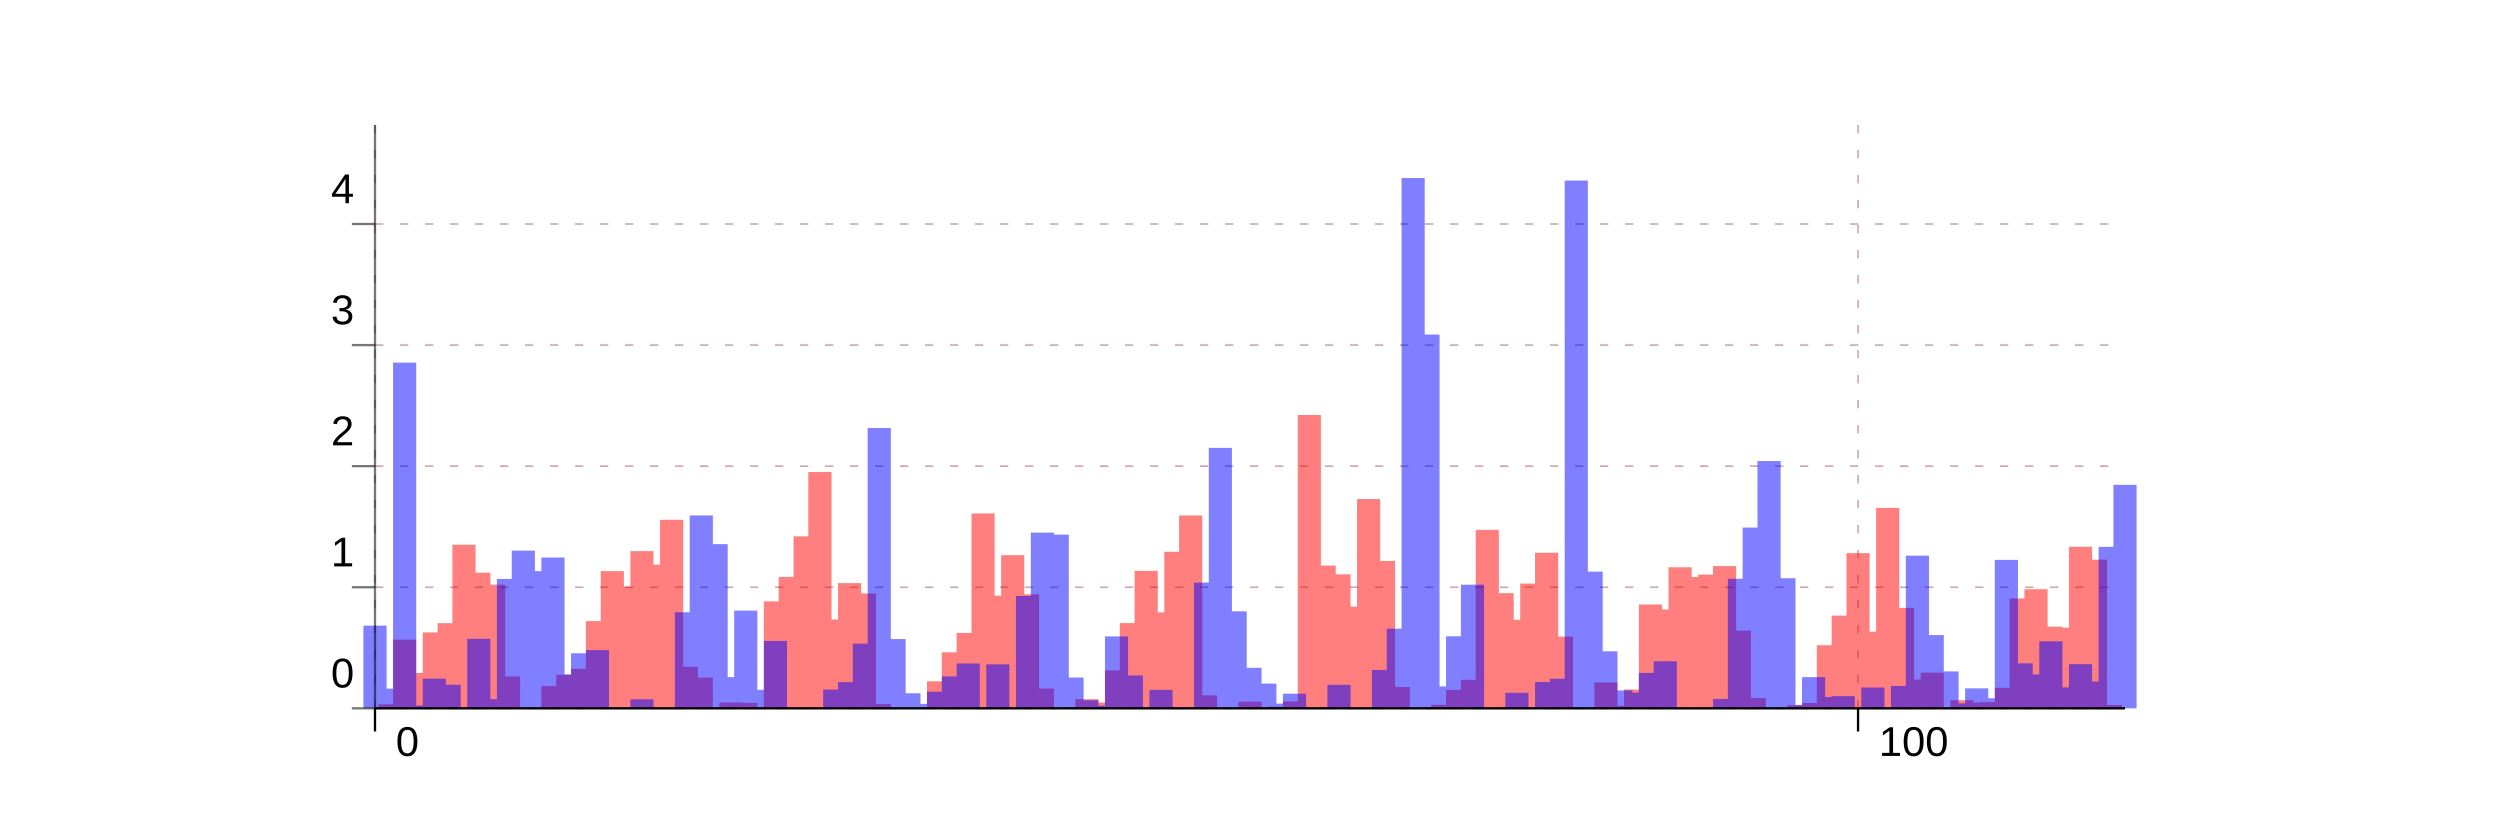
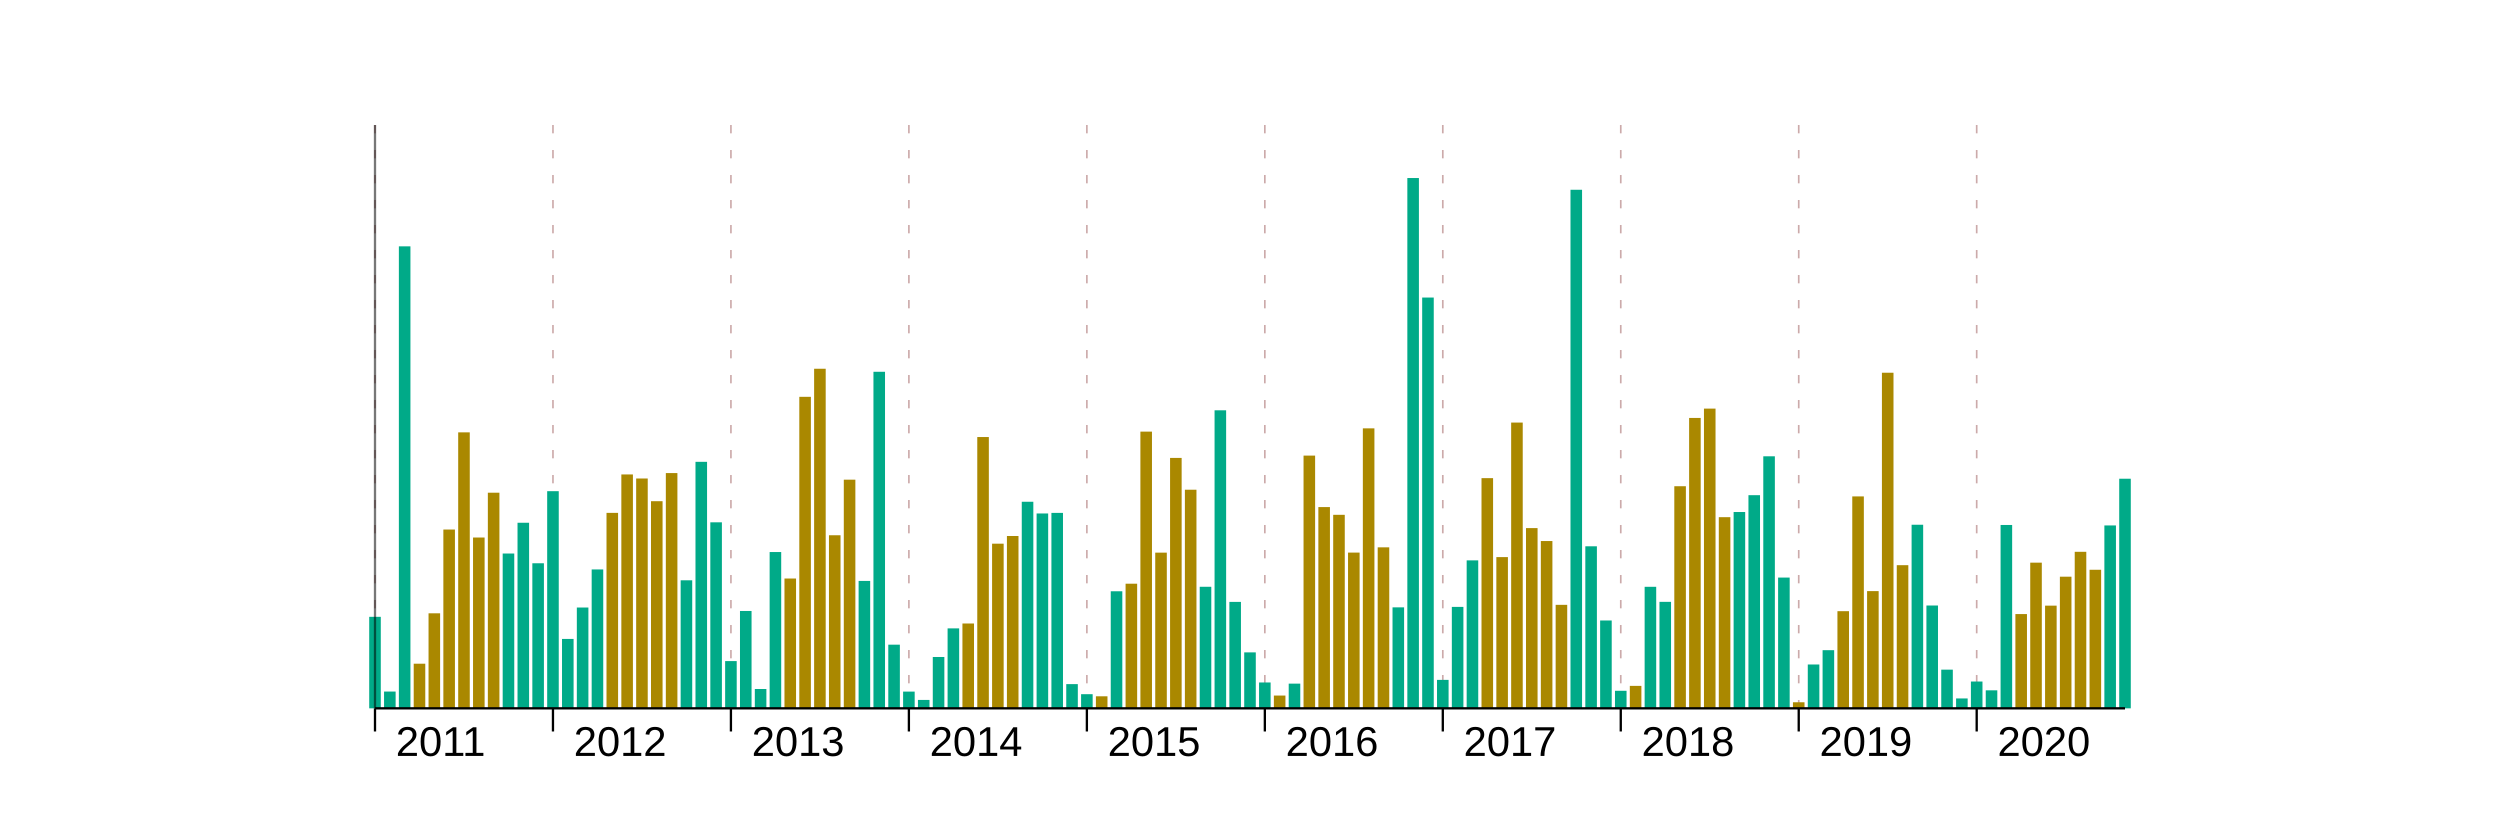
<svg xmlns="http://www.w3.org/2000/svg" version="1.1" viewBox="0 0 1080.0 360.0">
  <g>
    <g stroke-dasharray="3.6 7.2" stroke-width="0.72" stroke="#caa">
      <line x1="162.00" x2="162.00" y1="306.00" y2="54.00" />
-       <line x1="802.68" x2="802.68" y1="306.00" y2="54.00" />
-       <line x1="162.00" x2="918.00" y1="306.00" y2="306.00" />
-       <line x1="162.00" x2="918.00" y1="253.69" y2="253.69" />
-       <line x1="162.00" x2="918.00" y1="201.38" y2="201.38" />
-       <line x1="162.00" x2="918.00" y1="149.08" y2="149.08" />
-       <line x1="162.00" x2="918.00" y1="96.77" y2="96.77" />
-     </g>
-     <g fill="none" opacity="0.5" stroke-width="10" stroke="red">
+       <line x1="238.88" x2="238.88" y1="306.00" y2="54.00" />
+       <line x1="315.76" x2="315.76" y1="306.00" y2="54.00" />
+       <line x1="392.64" x2="392.64" y1="306.00" y2="54.00" />
+       <line x1="469.53" x2="469.53" y1="306.00" y2="54.00" />
+       <line x1="546.41" x2="546.41" y1="306.00" y2="54.00" />
+       <line x1="623.29" x2="623.29" y1="306.00" y2="54.00" />
+       <line x1="700.17" x2="700.17" y1="306.00" y2="54.00" />
+       <line x1="777.05" x2="777.05" y1="306.00" y2="54.00" />
+       <line x1="853.93" x2="853.93" y1="306.00" y2="54.00" />
+     </g>
+     <g fill="none" stroke-width="5" stroke="#aa8800">
      <line x1="162.00" x2="162.00" y1="306.00" y2="306.00" />
-       <line x1="168.41" x2="168.41" y1="304.25" y2="306.00" />
-       <line x1="174.81" x2="174.81" y1="276.33" y2="306.00" />
-       <line x1="181.22" x2="181.22" y1="290.71" y2="306.00" />
-       <line x1="187.63" x2="187.63" y1="273.19" y2="306.00" />
-       <line x1="194.03" x2="194.03" y1="269.20" y2="306.00" />
-       <line x1="200.44" x2="200.44" y1="235.33" y2="306.00" />
-       <line x1="206.85" x2="206.85" y1="247.41" y2="306.00" />
-       <line x1="213.25" x2="213.25" y1="252.57" y2="306.00" />
-       <line x1="219.66" x2="219.66" y1="292.25" y2="306.00" />
-       <line x1="226.07" x2="226.07" y1="305.79" y2="306.00" />
+       <line x1="168.41" x2="168.41" y1="306.00" y2="306.00" />
+       <line x1="174.81" x2="174.81" y1="306.00" y2="306.00" />
+       <line x1="181.22" x2="181.22" y1="286.72" y2="306.00" />
+       <line x1="187.63" x2="187.63" y1="264.95" y2="306.00" />
+       <line x1="194.03" x2="194.03" y1="228.76" y2="306.00" />
+       <line x1="200.44" x2="200.44" y1="186.78" y2="306.00" />
+       <line x1="206.85" x2="206.85" y1="232.21" y2="306.00" />
+       <line x1="213.25" x2="213.25" y1="212.85" y2="306.00" />
+       <line x1="219.66" x2="219.66" y1="306.00" y2="306.00" />
+       <line x1="226.07" x2="226.07" y1="306.00" y2="306.00" />
      <line x1="232.47" x2="232.47" y1="306.00" y2="306.00" />
-       <line x1="238.88" x2="238.88" y1="296.38" y2="306.00" />
-       <line x1="245.29" x2="245.29" y1="291.51" y2="306.00" />
-       <line x1="251.69" x2="251.69" y1="288.93" y2="306.00" />
-       <line x1="258.10" x2="258.10" y1="268.30" y2="306.00" />
-       <line x1="264.51" x2="264.51" y1="246.72" y2="306.00" />
-       <line x1="270.92" x2="270.92" y1="253.37" y2="306.00" />
-       <line x1="277.32" x2="277.32" y1="238.08" y2="306.00" />
-       <line x1="283.73" x2="283.73" y1="243.92" y2="306.00" />
-       <line x1="290.14" x2="290.14" y1="224.55" y2="306.00" />
-       <line x1="296.54" x2="296.54" y1="288.06" y2="306.00" />
-       <line x1="302.95" x2="302.95" y1="292.74" y2="306.00" />
+       <line x1="238.88" x2="238.88" y1="306.00" y2="306.00" />
+       <line x1="245.29" x2="245.29" y1="306.00" y2="306.00" />
+       <line x1="251.69" x2="251.69" y1="306.00" y2="306.00" />
+       <line x1="258.10" x2="258.10" y1="306.00" y2="306.00" />
+       <line x1="264.51" x2="264.51" y1="221.56" y2="306.00" />
+       <line x1="270.92" x2="270.92" y1="204.96" y2="306.00" />
+       <line x1="277.32" x2="277.32" y1="206.71" y2="306.00" />
+       <line x1="283.73" x2="283.73" y1="216.52" y2="306.00" />
+       <line x1="290.14" x2="290.14" y1="204.37" y2="306.00" />
+       <line x1="296.54" x2="296.54" y1="306.00" y2="306.00" />
+       <line x1="302.95" x2="302.95" y1="306.00" y2="306.00" />
      <line x1="309.36" x2="309.36" y1="306.00" y2="306.00" />
-       <line x1="315.76" x2="315.76" y1="303.52" y2="306.00" />
-       <line x1="322.17" x2="322.17" y1="303.66" y2="306.00" />
+       <line x1="315.76" x2="315.76" y1="306.00" y2="306.00" />
+       <line x1="322.17" x2="322.17" y1="306.00" y2="306.00" />
      <line x1="328.58" x2="328.58" y1="306.00" y2="306.00" />
-       <line x1="334.98" x2="334.98" y1="259.79" y2="306.00" />
-       <line x1="341.39" x2="341.39" y1="249.23" y2="306.00" />
-       <line x1="347.80" x2="347.80" y1="231.69" y2="306.00" />
-       <line x1="354.20" x2="354.20" y1="203.91" y2="306.00" />
-       <line x1="360.61" x2="360.61" y1="267.61" y2="306.00" />
-       <line x1="367.02" x2="367.02" y1="251.90" y2="306.00" />
-       <line x1="373.42" x2="373.42" y1="256.38" y2="306.00" />
-       <line x1="379.83" x2="379.83" y1="304.13" y2="306.00" />
+       <line x1="334.98" x2="334.98" y1="306.00" y2="306.00" />
+       <line x1="341.39" x2="341.39" y1="249.92" y2="306.00" />
+       <line x1="347.80" x2="347.80" y1="171.43" y2="306.00" />
+       <line x1="354.20" x2="354.20" y1="159.30" y2="306.00" />
+       <line x1="360.61" x2="360.61" y1="231.23" y2="306.00" />
+       <line x1="367.02" x2="367.02" y1="207.22" y2="306.00" />
+       <line x1="373.42" x2="373.42" y1="306.00" y2="306.00" />
+       <line x1="379.83" x2="379.83" y1="306.00" y2="306.00" />
      <line x1="386.24" x2="386.24" y1="306.00" y2="306.00" />
      <line x1="392.64" x2="392.64" y1="306.00" y2="306.00" />
-       <line x1="399.05" x2="399.05" y1="305.94" y2="306.00" />
-       <line x1="405.46" x2="405.46" y1="294.32" y2="306.00" />
-       <line x1="411.86" x2="411.86" y1="281.80" y2="306.00" />
-       <line x1="418.27" x2="418.27" y1="273.43" y2="306.00" />
-       <line x1="424.68" x2="424.68" y1="221.82" y2="306.00" />
-       <line x1="431.08" x2="431.08" y1="257.35" y2="306.00" />
-       <line x1="437.49" x2="437.49" y1="239.84" y2="306.00" />
-       <line x1="443.90" x2="443.90" y1="256.75" y2="306.00" />
-       <line x1="450.31" x2="450.31" y1="297.47" y2="306.00" />
+       <line x1="399.05" x2="399.05" y1="306.00" y2="306.00" />
+       <line x1="405.46" x2="405.46" y1="306.00" y2="306.00" />
+       <line x1="411.86" x2="411.86" y1="306.00" y2="306.00" />
+       <line x1="418.27" x2="418.27" y1="269.35" y2="306.00" />
+       <line x1="424.68" x2="424.68" y1="188.80" y2="306.00" />
+       <line x1="431.08" x2="431.08" y1="234.87" y2="306.00" />
+       <line x1="437.49" x2="437.49" y1="231.55" y2="306.00" />
+       <line x1="443.90" x2="443.90" y1="306.00" y2="306.00" />
+       <line x1="450.31" x2="450.31" y1="306.00" y2="306.00" />
      <line x1="456.71" x2="456.71" y1="306.00" y2="306.00" />
-       <line x1="463.12" x2="463.12" y1="305.61" y2="306.00" />
-       <line x1="469.53" x2="469.53" y1="302.04" y2="306.00" />
-       <line x1="475.93" x2="475.93" y1="303.49" y2="306.00" />
-       <line x1="482.34" x2="482.34" y1="289.62" y2="306.00" />
-       <line x1="488.75" x2="488.75" y1="269.18" y2="306.00" />
-       <line x1="495.15" x2="495.15" y1="246.62" y2="306.00" />
-       <line x1="501.56" x2="501.56" y1="264.56" y2="306.00" />
-       <line x1="507.97" x2="507.97" y1="238.38" y2="306.00" />
-       <line x1="514.37" x2="514.37" y1="222.68" y2="306.00" />
-       <line x1="520.78" x2="520.78" y1="300.41" y2="306.00" />
+       <line x1="463.12" x2="463.12" y1="306.00" y2="306.00" />
+       <line x1="469.53" x2="469.53" y1="306.00" y2="306.00" />
+       <line x1="475.93" x2="475.93" y1="300.80" y2="306.00" />
+       <line x1="482.34" x2="482.34" y1="306.00" y2="306.00" />
+       <line x1="488.75" x2="488.75" y1="252.16" y2="306.00" />
+       <line x1="495.15" x2="495.15" y1="186.46" y2="306.00" />
+       <line x1="501.56" x2="501.56" y1="238.74" y2="306.00" />
+       <line x1="507.97" x2="507.97" y1="197.82" y2="306.00" />
+       <line x1="514.37" x2="514.37" y1="211.56" y2="306.00" />
+       <line x1="520.78" x2="520.78" y1="306.00" y2="306.00" />
      <line x1="527.19" x2="527.19" y1="306.00" y2="306.00" />
      <line x1="533.59" x2="533.59" y1="306.00" y2="306.00" />
-       <line x1="540.00" x2="540.00" y1="303.12" y2="306.00" />
+       <line x1="540.00" x2="540.00" y1="306.00" y2="306.00" />
      <line x1="546.41" x2="546.41" y1="306.00" y2="306.00" />
-       <line x1="552.81" x2="552.81" y1="305.30" y2="306.00" />
-       <line x1="559.22" x2="559.22" y1="303.03" y2="306.00" />
-       <line x1="565.63" x2="565.63" y1="179.28" y2="306.00" />
-       <line x1="572.03" x2="572.03" y1="244.33" y2="306.00" />
-       <line x1="578.44" x2="578.44" y1="248.11" y2="306.00" />
-       <line x1="584.85" x2="584.85" y1="262.07" y2="306.00" />
-       <line x1="591.25" x2="591.25" y1="215.58" y2="306.00" />
-       <line x1="597.66" x2="597.66" y1="242.35" y2="306.00" />
-       <line x1="604.07" x2="604.07" y1="296.78" y2="306.00" />
+       <line x1="552.81" x2="552.81" y1="300.48" y2="306.00" />
+       <line x1="559.22" x2="559.22" y1="306.00" y2="306.00" />
+       <line x1="565.63" x2="565.63" y1="196.82" y2="306.00" />
+       <line x1="572.03" x2="572.03" y1="219.06" y2="306.00" />
+       <line x1="578.44" x2="578.44" y1="222.40" y2="306.00" />
+       <line x1="584.85" x2="584.85" y1="238.72" y2="306.00" />
+       <line x1="591.25" x2="591.25" y1="185.05" y2="306.00" />
+       <line x1="597.66" x2="597.66" y1="236.45" y2="306.00" />
+       <line x1="604.07" x2="604.07" y1="306.00" y2="306.00" />
      <line x1="610.47" x2="610.47" y1="306.00" y2="306.00" />
      <line x1="616.88" x2="616.88" y1="306.00" y2="306.00" />
-       <line x1="623.29" x2="623.29" y1="304.47" y2="306.00" />
-       <line x1="629.69" x2="629.69" y1="298.05" y2="306.00" />
-       <line x1="636.10" x2="636.10" y1="293.68" y2="306.00" />
-       <line x1="642.51" x2="642.51" y1="228.91" y2="306.00" />
-       <line x1="648.92" x2="648.92" y1="256.24" y2="306.00" />
-       <line x1="655.32" x2="655.32" y1="267.76" y2="306.00" />
-       <line x1="661.73" x2="661.73" y1="252.11" y2="306.00" />
-       <line x1="668.14" x2="668.14" y1="238.80" y2="306.00" />
-       <line x1="674.54" x2="674.54" y1="275.01" y2="306.00" />
+       <line x1="623.29" x2="623.29" y1="306.00" y2="306.00" />
+       <line x1="629.69" x2="629.69" y1="306.00" y2="306.00" />
+       <line x1="636.10" x2="636.10" y1="306.00" y2="306.00" />
+       <line x1="642.51" x2="642.51" y1="206.56" y2="306.00" />
+       <line x1="648.92" x2="648.92" y1="240.67" y2="306.00" />
+       <line x1="655.32" x2="655.32" y1="182.55" y2="306.00" />
+       <line x1="661.73" x2="661.73" y1="228.14" y2="306.00" />
+       <line x1="668.14" x2="668.14" y1="233.73" y2="306.00" />
+       <line x1="674.54" x2="674.54" y1="261.29" y2="306.00" />
      <line x1="680.95" x2="680.95" y1="306.00" y2="306.00" />
      <line x1="687.36" x2="687.36" y1="306.00" y2="306.00" />
-       <line x1="693.76" x2="693.76" y1="294.82" y2="306.00" />
-       <line x1="700.17" x2="700.17" y1="304.92" y2="306.00" />
-       <line x1="706.58" x2="706.58" y1="297.86" y2="306.00" />
-       <line x1="712.98" x2="712.98" y1="261.14" y2="306.00" />
-       <line x1="719.39" x2="719.39" y1="263.31" y2="306.00" />
-       <line x1="725.80" x2="725.80" y1="245.06" y2="306.00" />
-       <line x1="732.20" x2="732.20" y1="249.28" y2="306.00" />
-       <line x1="738.61" x2="738.61" y1="248.19" y2="306.00" />
-       <line x1="745.02" x2="745.02" y1="244.55" y2="306.00" />
-       <line x1="751.42" x2="751.42" y1="272.42" y2="306.00" />
-       <line x1="757.83" x2="757.83" y1="301.53" y2="306.00" />
+       <line x1="693.76" x2="693.76" y1="306.00" y2="306.00" />
+       <line x1="700.17" x2="700.17" y1="306.00" y2="306.00" />
+       <line x1="706.58" x2="706.58" y1="296.30" y2="306.00" />
+       <line x1="712.98" x2="712.98" y1="306.00" y2="306.00" />
+       <line x1="719.39" x2="719.39" y1="306.00" y2="306.00" />
+       <line x1="725.80" x2="725.80" y1="210.05" y2="306.00" />
+       <line x1="732.20" x2="732.20" y1="180.55" y2="306.00" />
+       <line x1="738.61" x2="738.61" y1="176.52" y2="306.00" />
+       <line x1="745.02" x2="745.02" y1="223.42" y2="306.00" />
+       <line x1="751.42" x2="751.42" y1="306.00" y2="306.00" />
+       <line x1="757.83" x2="757.83" y1="306.00" y2="306.00" />
      <line x1="764.24" x2="764.24" y1="306.00" y2="306.00" />
      <line x1="770.64" x2="770.64" y1="306.00" y2="306.00" />
-       <line x1="777.05" x2="777.05" y1="304.69" y2="306.00" />
-       <line x1="783.46" x2="783.46" y1="303.70" y2="306.00" />
-       <line x1="789.86" x2="789.86" y1="278.73" y2="306.00" />
-       <line x1="796.27" x2="796.27" y1="265.96" y2="306.00" />
-       <line x1="802.68" x2="802.68" y1="238.95" y2="306.00" />
-       <line x1="809.08" x2="809.08" y1="272.86" y2="306.00" />
-       <line x1="815.49" x2="815.49" y1="219.41" y2="306.00" />
-       <line x1="821.90" x2="821.90" y1="262.60" y2="306.00" />
-       <line x1="828.31" x2="828.31" y1="293.58" y2="306.00" />
-       <line x1="834.71" x2="834.71" y1="290.58" y2="306.00" />
+       <line x1="777.05" x2="777.05" y1="303.38" y2="306.00" />
+       <line x1="783.46" x2="783.46" y1="306.00" y2="306.00" />
+       <line x1="789.86" x2="789.86" y1="306.00" y2="306.00" />
+       <line x1="796.27" x2="796.27" y1="264.03" y2="306.00" />
+       <line x1="802.68" x2="802.68" y1="214.45" y2="306.00" />
+       <line x1="809.08" x2="809.08" y1="255.36" y2="306.00" />
+       <line x1="815.49" x2="815.49" y1="161.02" y2="306.00" />
+       <line x1="821.90" x2="821.90" y1="244.16" y2="306.00" />
+       <line x1="828.31" x2="828.31" y1="306.00" y2="306.00" />
+       <line x1="834.71" x2="834.71" y1="306.00" y2="306.00" />
      <line x1="841.12" x2="841.12" y1="306.00" y2="306.00" />
-       <line x1="847.53" x2="847.53" y1="302.52" y2="306.00" />
-       <line x1="853.93" x2="853.93" y1="303.51" y2="306.00" />
-       <line x1="860.34" x2="860.34" y1="303.31" y2="306.00" />
-       <line x1="866.75" x2="866.75" y1="297.13" y2="306.00" />
-       <line x1="873.15" x2="873.15" y1="258.52" y2="306.00" />
-       <line x1="879.56" x2="879.56" y1="254.54" y2="306.00" />
-       <line x1="885.97" x2="885.97" y1="270.73" y2="306.00" />
-       <line x1="892.37" x2="892.37" y1="271.19" y2="306.00" />
-       <line x1="898.78" x2="898.78" y1="236.20" y2="306.00" />
-       <line x1="905.19" x2="905.19" y1="241.78" y2="306.00" />
-       <line x1="911.59" x2="911.59" y1="304.55" y2="306.00" />
+       <line x1="847.53" x2="847.53" y1="306.00" y2="306.00" />
+       <line x1="853.93" x2="853.93" y1="306.00" y2="306.00" />
+       <line x1="860.34" x2="860.34" y1="306.00" y2="306.00" />
+       <line x1="866.75" x2="866.75" y1="306.00" y2="306.00" />
+       <line x1="873.15" x2="873.15" y1="265.28" y2="306.00" />
+       <line x1="879.56" x2="879.56" y1="243.07" y2="306.00" />
+       <line x1="885.97" x2="885.97" y1="261.64" y2="306.00" />
+       <line x1="892.37" x2="892.37" y1="249.13" y2="306.00" />
+       <line x1="898.78" x2="898.78" y1="238.38" y2="306.00" />
+       <line x1="905.19" x2="905.19" y1="246.14" y2="306.00" />
+       <line x1="911.59" x2="911.59" y1="306.00" y2="306.00" />
      <line x1="918.00" x2="918.00" y1="306.00" y2="306.00" />
    </g>
-     <g fill="none" opacity="0.5" stroke-width="10" stroke="blue">
-       <line x1="162.00" x2="162.00" y1="270.28" y2="306.00" />
-       <line x1="168.41" x2="168.41" y1="297.51" y2="306.00" />
-       <line x1="174.81" x2="174.81" y1="156.64" y2="306.00" />
-       <line x1="181.22" x2="181.22" y1="304.75" y2="306.00" />
-       <line x1="187.63" x2="187.63" y1="293.18" y2="306.00" />
-       <line x1="194.03" x2="194.03" y1="295.82" y2="306.00" />
+     <g fill="none" stroke-width="5" stroke="#00aa88">
+       <line x1="162.00" x2="162.00" y1="266.47" y2="306.00" />
+       <line x1="168.41" x2="168.41" y1="298.75" y2="306.00" />
+       <line x1="174.81" x2="174.81" y1="106.42" y2="306.00" />
+       <line x1="181.22" x2="181.22" y1="306.00" y2="306.00" />
+       <line x1="187.63" x2="187.63" y1="306.00" y2="306.00" />
+       <line x1="194.03" x2="194.03" y1="306.00" y2="306.00" />
      <line x1="200.44" x2="200.44" y1="306.00" y2="306.00" />
-       <line x1="206.85" x2="206.85" y1="275.97" y2="306.00" />
-       <line x1="213.25" x2="213.25" y1="302.06" y2="306.00" />
-       <line x1="219.66" x2="219.66" y1="250.11" y2="306.00" />
-       <line x1="226.07" x2="226.07" y1="237.87" y2="306.00" />
-       <line x1="232.47" x2="232.47" y1="246.73" y2="306.00" />
-       <line x1="238.88" x2="238.88" y1="240.84" y2="306.00" />
-       <line x1="245.29" x2="245.29" y1="291.34" y2="306.00" />
-       <line x1="251.69" x2="251.69" y1="282.22" y2="306.00" />
-       <line x1="258.10" x2="258.10" y1="280.85" y2="306.00" />
+       <line x1="206.85" x2="206.85" y1="306.00" y2="306.00" />
+       <line x1="213.25" x2="213.25" y1="306.00" y2="306.00" />
+       <line x1="219.66" x2="219.66" y1="239.12" y2="306.00" />
+       <line x1="226.07" x2="226.07" y1="225.83" y2="306.00" />
+       <line x1="232.47" x2="232.47" y1="243.33" y2="306.00" />
+       <line x1="238.88" x2="238.88" y1="212.19" y2="306.00" />
+       <line x1="245.29" x2="245.29" y1="276.02" y2="306.00" />
+       <line x1="251.69" x2="251.69" y1="262.45" y2="306.00" />
+       <line x1="258.10" x2="258.10" y1="246.00" y2="306.00" />
      <line x1="264.51" x2="264.51" y1="306.00" y2="306.00" />
      <line x1="270.92" x2="270.92" y1="306.00" y2="306.00" />
-       <line x1="277.32" x2="277.32" y1="302.11" y2="306.00" />
+       <line x1="277.32" x2="277.32" y1="306.00" y2="306.00" />
      <line x1="283.73" x2="283.73" y1="306.00" y2="306.00" />
      <line x1="290.14" x2="290.14" y1="306.00" y2="306.00" />
-       <line x1="296.54" x2="296.54" y1="264.49" y2="306.00" />
-       <line x1="302.95" x2="302.95" y1="222.66" y2="306.00" />
-       <line x1="309.36" x2="309.36" y1="235.08" y2="306.00" />
-       <line x1="315.76" x2="315.76" y1="292.52" y2="306.00" />
-       <line x1="322.17" x2="322.17" y1="263.77" y2="306.00" />
-       <line x1="328.58" x2="328.58" y1="298.00" y2="306.00" />
-       <line x1="334.98" x2="334.98" y1="276.89" y2="306.00" />
+       <line x1="296.54" x2="296.54" y1="250.69" y2="306.00" />
+       <line x1="302.95" x2="302.95" y1="199.51" y2="306.00" />
+       <line x1="309.36" x2="309.36" y1="225.64" y2="306.00" />
+       <line x1="315.76" x2="315.76" y1="285.59" y2="306.00" />
+       <line x1="322.17" x2="322.17" y1="263.94" y2="306.00" />
+       <line x1="328.58" x2="328.58" y1="297.65" y2="306.00" />
+       <line x1="334.98" x2="334.98" y1="238.48" y2="306.00" />
      <line x1="341.39" x2="341.39" y1="306.00" y2="306.00" />
      <line x1="347.80" x2="347.80" y1="306.00" y2="306.00" />
      <line x1="354.20" x2="354.20" y1="306.00" y2="306.00" />
-       <line x1="360.61" x2="360.61" y1="297.90" y2="306.00" />
-       <line x1="367.02" x2="367.02" y1="294.69" y2="306.00" />
-       <line x1="373.42" x2="373.42" y1="278.05" y2="306.00" />
-       <line x1="379.83" x2="379.83" y1="184.89" y2="306.00" />
-       <line x1="386.24" x2="386.24" y1="276.08" y2="306.00" />
-       <line x1="392.64" x2="392.64" y1="299.50" y2="306.00" />
-       <line x1="399.05" x2="399.05" y1="304.08" y2="306.00" />
-       <line x1="405.46" x2="405.46" y1="298.83" y2="306.00" />
-       <line x1="411.86" x2="411.86" y1="292.22" y2="306.00" />
-       <line x1="418.27" x2="418.27" y1="286.62" y2="306.00" />
+       <line x1="360.61" x2="360.61" y1="306.00" y2="306.00" />
+       <line x1="367.02" x2="367.02" y1="306.00" y2="306.00" />
+       <line x1="373.42" x2="373.42" y1="250.96" y2="306.00" />
+       <line x1="379.83" x2="379.83" y1="160.61" y2="306.00" />
+       <line x1="386.24" x2="386.24" y1="278.50" y2="306.00" />
+       <line x1="392.64" x2="392.64" y1="298.77" y2="306.00" />
+       <line x1="399.05" x2="399.05" y1="302.37" y2="306.00" />
+       <line x1="405.46" x2="405.46" y1="283.82" y2="306.00" />
+       <line x1="411.86" x2="411.86" y1="271.46" y2="306.00" />
+       <line x1="418.27" x2="418.27" y1="306.00" y2="306.00" />
      <line x1="424.68" x2="424.68" y1="306.00" y2="306.00" />
-       <line x1="431.08" x2="431.08" y1="287.01" y2="306.00" />
+       <line x1="431.08" x2="431.08" y1="306.00" y2="306.00" />
      <line x1="437.49" x2="437.49" y1="306.00" y2="306.00" />
-       <line x1="443.90" x2="443.90" y1="257.47" y2="306.00" />
-       <line x1="450.31" x2="450.31" y1="230.09" y2="306.00" />
-       <line x1="456.71" x2="456.71" y1="230.96" y2="306.00" />
-       <line x1="463.12" x2="463.12" y1="292.70" y2="306.00" />
-       <line x1="469.53" x2="469.53" y1="302.55" y2="306.00" />
-       <line x1="475.93" x2="475.93" y1="304.89" y2="306.00" />
-       <line x1="482.34" x2="482.34" y1="274.94" y2="306.00" />
-       <line x1="488.75" x2="488.75" y1="291.80" y2="306.00" />
+       <line x1="443.90" x2="443.90" y1="216.76" y2="306.00" />
+       <line x1="450.31" x2="450.31" y1="221.82" y2="306.00" />
+       <line x1="456.71" x2="456.71" y1="221.57" y2="306.00" />
+       <line x1="463.12" x2="463.12" y1="295.54" y2="306.00" />
+       <line x1="469.53" x2="469.53" y1="299.89" y2="306.00" />
+       <line x1="475.93" x2="475.93" y1="306.00" y2="306.00" />
+       <line x1="482.34" x2="482.34" y1="255.43" y2="306.00" />
+       <line x1="488.75" x2="488.75" y1="306.00" y2="306.00" />
      <line x1="495.15" x2="495.15" y1="306.00" y2="306.00" />
-       <line x1="501.56" x2="501.56" y1="298.04" y2="306.00" />
+       <line x1="501.56" x2="501.56" y1="306.00" y2="306.00" />
      <line x1="507.97" x2="507.97" y1="306.00" y2="306.00" />
      <line x1="514.37" x2="514.37" y1="306.00" y2="306.00" />
-       <line x1="520.78" x2="520.78" y1="251.67" y2="306.00" />
-       <line x1="527.19" x2="527.19" y1="193.48" y2="306.00" />
-       <line x1="533.59" x2="533.59" y1="264.09" y2="306.00" />
-       <line x1="540.00" x2="540.00" y1="288.50" y2="306.00" />
-       <line x1="546.41" x2="546.41" y1="295.32" y2="306.00" />
-       <line x1="552.81" x2="552.81" y1="303.97" y2="306.00" />
-       <line x1="559.22" x2="559.22" y1="299.68" y2="306.00" />
+       <line x1="520.78" x2="520.78" y1="253.49" y2="306.00" />
+       <line x1="527.19" x2="527.19" y1="177.25" y2="306.00" />
+       <line x1="533.59" x2="533.59" y1="260.02" y2="306.00" />
+       <line x1="540.00" x2="540.00" y1="281.83" y2="306.00" />
+       <line x1="546.41" x2="546.41" y1="294.83" y2="306.00" />
+       <line x1="552.81" x2="552.81" y1="306.00" y2="306.00" />
+       <line x1="559.22" x2="559.22" y1="295.33" y2="306.00" />
      <line x1="565.63" x2="565.63" y1="306.00" y2="306.00" />
      <line x1="572.03" x2="572.03" y1="306.00" y2="306.00" />
-       <line x1="578.44" x2="578.44" y1="295.84" y2="306.00" />
+       <line x1="578.44" x2="578.44" y1="306.00" y2="306.00" />
      <line x1="584.85" x2="584.85" y1="306.00" y2="306.00" />
      <line x1="591.25" x2="591.25" y1="306.00" y2="306.00" />
-       <line x1="597.66" x2="597.66" y1="289.43" y2="306.00" />
-       <line x1="604.07" x2="604.07" y1="271.59" y2="306.00" />
+       <line x1="597.66" x2="597.66" y1="306.00" y2="306.00" />
+       <line x1="604.07" x2="604.07" y1="262.38" y2="306.00" />
      <line x1="610.47" x2="610.47" y1="76.91" y2="306.00" />
-       <line x1="616.88" x2="616.88" y1="144.52" y2="306.00" />
-       <line x1="623.29" x2="623.29" y1="296.53" y2="306.00" />
-       <line x1="629.69" x2="629.69" y1="274.87" y2="306.00" />
-       <line x1="636.10" x2="636.10" y1="252.59" y2="306.00" />
+       <line x1="616.88" x2="616.88" y1="128.54" y2="306.00" />
+       <line x1="623.29" x2="623.29" y1="293.71" y2="306.00" />
+       <line x1="629.69" x2="629.69" y1="262.18" y2="306.00" />
+       <line x1="636.10" x2="636.10" y1="242.08" y2="306.00" />
      <line x1="642.51" x2="642.51" y1="306.00" y2="306.00" />
      <line x1="648.92" x2="648.92" y1="306.00" y2="306.00" />
-       <line x1="655.32" x2="655.32" y1="299.29" y2="306.00" />
+       <line x1="655.32" x2="655.32" y1="306.00" y2="306.00" />
      <line x1="661.73" x2="661.73" y1="306.00" y2="306.00" />
-       <line x1="668.14" x2="668.14" y1="294.64" y2="306.00" />
-       <line x1="674.54" x2="674.54" y1="293.23" y2="306.00" />
-       <line x1="680.95" x2="680.95" y1="78.00" y2="306.00" />
-       <line x1="687.36" x2="687.36" y1="246.94" y2="306.00" />
-       <line x1="693.76" x2="693.76" y1="281.35" y2="306.00" />
-       <line x1="700.17" x2="700.17" y1="298.26" y2="306.00" />
-       <line x1="706.58" x2="706.58" y1="299.21" y2="306.00" />
-       <line x1="712.98" x2="712.98" y1="290.70" y2="306.00" />
-       <line x1="719.39" x2="719.39" y1="285.66" y2="306.00" />
+       <line x1="668.14" x2="668.14" y1="306.00" y2="306.00" />
+       <line x1="674.54" x2="674.54" y1="306.00" y2="306.00" />
+       <line x1="680.95" x2="680.95" y1="81.98" y2="306.00" />
+       <line x1="687.36" x2="687.36" y1="236.00" y2="306.00" />
+       <line x1="693.76" x2="693.76" y1="268.05" y2="306.00" />
+       <line x1="700.17" x2="700.17" y1="298.42" y2="306.00" />
+       <line x1="706.58" x2="706.58" y1="306.00" y2="306.00" />
+       <line x1="712.98" x2="712.98" y1="253.50" y2="306.00" />
+       <line x1="719.39" x2="719.39" y1="260.00" y2="306.00" />
      <line x1="725.80" x2="725.80" y1="306.00" y2="306.00" />
      <line x1="732.20" x2="732.20" y1="306.00" y2="306.00" />
      <line x1="738.61" x2="738.61" y1="306.00" y2="306.00" />
-       <line x1="745.02" x2="745.02" y1="301.96" y2="306.00" />
-       <line x1="751.42" x2="751.42" y1="250.02" y2="306.00" />
-       <line x1="757.83" x2="757.83" y1="227.91" y2="306.00" />
-       <line x1="764.24" x2="764.24" y1="199.17" y2="306.00" />
-       <line x1="770.64" x2="770.64" y1="249.79" y2="306.00" />
-       <line x1="777.05" x2="777.05" y1="304.55" y2="306.00" />
-       <line x1="783.46" x2="783.46" y1="292.52" y2="306.00" />
-       <line x1="789.86" x2="789.86" y1="301.12" y2="306.00" />
-       <line x1="796.27" x2="796.27" y1="300.74" y2="306.00" />
+       <line x1="745.02" x2="745.02" y1="306.00" y2="306.00" />
+       <line x1="751.42" x2="751.42" y1="221.19" y2="306.00" />
+       <line x1="757.83" x2="757.83" y1="213.92" y2="306.00" />
+       <line x1="764.24" x2="764.24" y1="197.12" y2="306.00" />
+       <line x1="770.64" x2="770.64" y1="249.51" y2="306.00" />
+       <line x1="777.05" x2="777.05" y1="306.00" y2="306.00" />
+       <line x1="783.46" x2="783.46" y1="287.06" y2="306.00" />
+       <line x1="789.86" x2="789.86" y1="280.88" y2="306.00" />
+       <line x1="796.27" x2="796.27" y1="306.00" y2="306.00" />
      <line x1="802.68" x2="802.68" y1="306.00" y2="306.00" />
-       <line x1="809.08" x2="809.08" y1="297.00" y2="306.00" />
+       <line x1="809.08" x2="809.08" y1="306.00" y2="306.00" />
      <line x1="815.49" x2="815.49" y1="306.00" y2="306.00" />
-       <line x1="821.90" x2="821.90" y1="296.33" y2="306.00" />
-       <line x1="828.31" x2="828.31" y1="240.05" y2="306.00" />
-       <line x1="834.71" x2="834.71" y1="274.35" y2="306.00" />
-       <line x1="841.12" x2="841.12" y1="290.04" y2="306.00" />
-       <line x1="847.53" x2="847.53" y1="303.87" y2="306.00" />
-       <line x1="853.93" x2="853.93" y1="297.38" y2="306.00" />
-       <line x1="860.34" x2="860.34" y1="301.64" y2="306.00" />
-       <line x1="866.75" x2="866.75" y1="241.87" y2="306.00" />
-       <line x1="873.15" x2="873.15" y1="286.57" y2="306.00" />
-       <line x1="879.56" x2="879.56" y1="291.35" y2="306.00" />
-       <line x1="885.97" x2="885.97" y1="277.05" y2="306.00" />
-       <line x1="892.37" x2="892.37" y1="296.94" y2="306.00" />
-       <line x1="898.78" x2="898.78" y1="286.92" y2="306.00" />
-       <line x1="905.19" x2="905.19" y1="294.43" y2="306.00" />
-       <line x1="911.59" x2="911.59" y1="236.24" y2="306.00" />
-       <line x1="918.00" x2="918.00" y1="209.45" y2="306.00" />
+       <line x1="821.90" x2="821.90" y1="306.00" y2="306.00" />
+       <line x1="828.31" x2="828.31" y1="226.69" y2="306.00" />
+       <line x1="834.71" x2="834.71" y1="261.58" y2="306.00" />
+       <line x1="841.12" x2="841.12" y1="289.29" y2="306.00" />
+       <line x1="847.53" x2="847.53" y1="301.73" y2="306.00" />
+       <line x1="853.93" x2="853.93" y1="294.42" y2="306.00" />
+       <line x1="860.34" x2="860.34" y1="298.22" y2="306.00" />
+       <line x1="866.75" x2="866.75" y1="226.79" y2="306.00" />
+       <line x1="873.15" x2="873.15" y1="306.00" y2="306.00" />
+       <line x1="879.56" x2="879.56" y1="306.00" y2="306.00" />
+       <line x1="885.97" x2="885.97" y1="306.00" y2="306.00" />
+       <line x1="892.37" x2="892.37" y1="306.00" y2="306.00" />
+       <line x1="898.78" x2="898.78" y1="306.00" y2="306.00" />
+       <line x1="905.19" x2="905.19" y1="306.00" y2="306.00" />
+       <line x1="911.59" x2="911.59" y1="226.99" y2="306.00" />
+       <line x1="918.00" x2="918.00" y1="206.81" y2="306.00" />
    </g>
    <g stroke="black">
      <line x1="162.00" x2="162.00" y1="306.00" y2="316.00" />
-       <line x1="802.68" x2="802.68" y1="306.00" y2="316.00" />
+       <line x1="238.88" x2="238.88" y1="306.00" y2="316.00" />
+       <line x1="315.76" x2="315.76" y1="306.00" y2="316.00" />
+       <line x1="392.64" x2="392.64" y1="306.00" y2="316.00" />
+       <line x1="469.53" x2="469.53" y1="306.00" y2="316.00" />
+       <line x1="546.41" x2="546.41" y1="306.00" y2="316.00" />
+       <line x1="623.29" x2="623.29" y1="306.00" y2="316.00" />
+       <line x1="700.17" x2="700.17" y1="306.00" y2="316.00" />
+       <line x1="777.05" x2="777.05" y1="306.00" y2="316.00" />
+       <line x1="853.93" x2="853.93" y1="306.00" y2="316.00" />
      <g fill="black" font-family="Arial, sans-serif" font-size="18.0" stroke="none" text-anchor="start" transform="translate(9.0 0.0)">
-         <text x="162.00" y="326.57">0</text>
-         <text x="802.68" y="326.57">100</text>
+         <text x="162.00" y="326.57">2011</text>
+         <text x="238.88" y="326.57">2012</text>
+         <text x="315.76" y="326.57">2013</text>
+         <text x="392.64" y="326.57">2014</text>
+         <text x="469.53" y="326.57">2015</text>
+         <text x="546.41" y="326.57">2016</text>
+         <text x="623.29" y="326.57">2017</text>
+         <text x="700.17" y="326.57">2018</text>
+         <text x="777.05" y="326.57">2019</text>
+         <text x="853.93" y="326.57">2020</text>
      </g>
      <line x1="162.00" x2="918.00" y1="306.00" y2="306.00" />
    </g>
    <g stroke="#0008">
-       <line x1="162.00" x2="152.00" y1="306.00" y2="306.00" />
-       <line x1="162.00" x2="152.00" y1="253.69" y2="253.69" />
-       <line x1="162.00" x2="152.00" y1="201.38" y2="201.38" />
-       <line x1="162.00" x2="152.00" y1="149.08" y2="149.08" />
-       <line x1="162.00" x2="152.00" y1="96.77" y2="96.77" />
-       <g fill="black" font-family="Arial, sans-serif" font-size="18.0" stroke="none" text-anchor="end">
-         <text x="153.00" y="297.00">0</text>
-         <text x="153.00" y="244.69">1</text>
-         <text x="153.00" y="192.38">2</text>
-         <text x="153.00" y="140.08">3</text>
-         <text x="153.00" y="87.77">4</text>
-       </g>
+       <g fill="black" font-family="Arial, sans-serif" font-size="18.0" stroke="none" text-anchor="end" />
      <line x1="162.00" x2="162.00" y1="306.00" y2="54.00" />
    </g>
  </g>
</svg>
